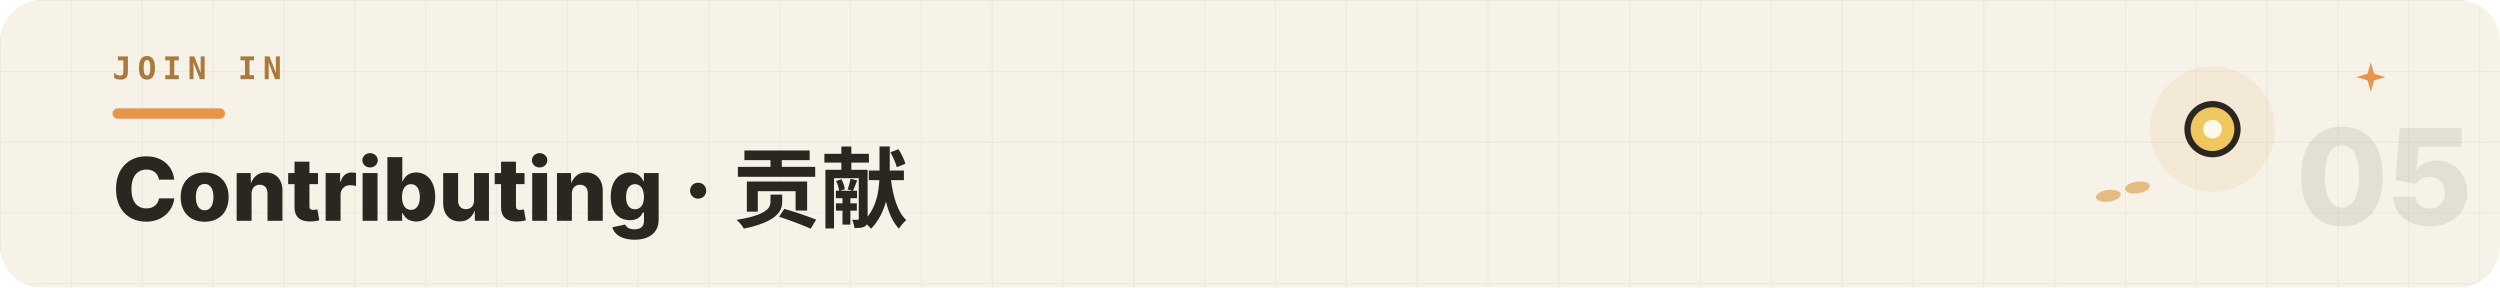
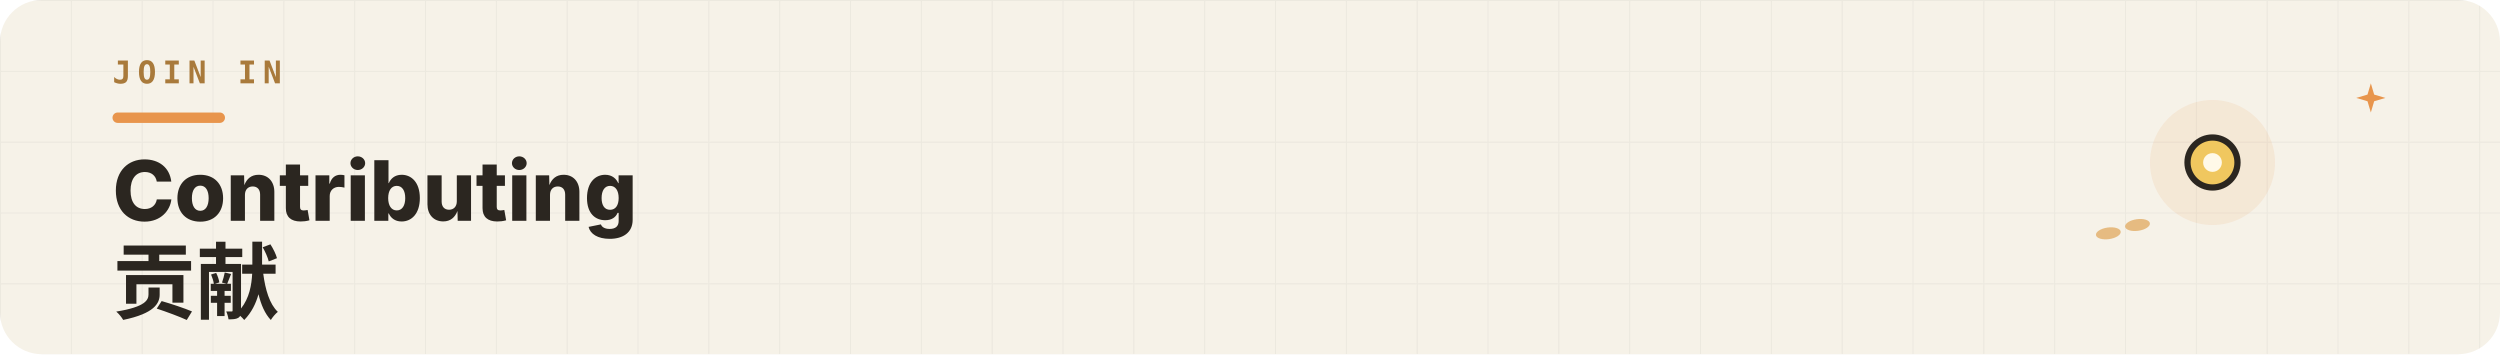
- <svg xmlns="http://www.w3.org/2000/svg" width="1200" height="138" viewBox="0 0 1200 138" role="img" aria-label="05 Contributing · 贡献">
+ <svg xmlns="http://www.w3.org/2000/svg" width="1200" height="170" viewBox="0 0 1200 170" role="img" aria-label="Contributing · 贡献">
  <defs>
    <pattern id="g" width="34" height="34" patternUnits="userSpaceOnUse">
      <path d="M34 0H0V34" fill="none" stroke="#2B2620" stroke-opacity="0.045" />
    </pattern>
  </defs>
-   <rect width="1200" height="138" rx="20" fill="#F6F2E8" />
-   <rect width="1200" height="138" rx="20" fill="url(#g)" />
-   <text x="54" y="38" font-family="ui-monospace, 'SF Mono', Menlo, monospace" font-size="15" font-weight="700" letter-spacing="3" fill="#A97A3B">JOIN IN</text>
-   <rect x="54" y="52" width="54" height="5" rx="2.5" fill="#E8954C" />
-   <text x="54" y="106" font-family="-apple-system, BlinkMacSystemFont, 'Segoe UI', 'PingFang SC', sans-serif" font-size="42" font-weight="800" fill="#2B2620">Contributing · 贡献</text>
-   <circle cx="1062" cy="62" r="30" fill="#E8954C" opacity="0.12" />
-   <circle cx="1062" cy="62" r="12" fill="#F0C75F" stroke="#2B2620" stroke-width="3" />
-   <circle cx="1062" cy="62" r="4.5" fill="#FFF9E8" />
-   <ellipse cx="1012" cy="94" rx="6" ry="2.8" fill="#D98E2B" opacity="0.55" transform="rotate(-8 1012 94)" />
-   <ellipse cx="1026" cy="90" rx="6" ry="2.8" fill="#D98E2B" opacity="0.55" transform="rotate(-8 1026 90)" />
-   <path d="M1138 30 L1139.6 35.4 L1145 37 L1139.6 38.6 L1138 44 L1136.4 38.6 L1131 37 L1136.4 35.4 Z" fill="#E8954C" />
-   <text x="1102" y="108" font-family="-apple-system, BlinkMacSystemFont, 'Segoe UI', sans-serif" font-size="64" font-weight="800" fill="#2B2620" fill-opacity="0.09">05</text>
+   <rect width="1200" height="170" rx="20" fill="#F6F2E8" />
+   <rect width="1200" height="170" rx="20" fill="url(#g)" />
+   <text x="54" y="40" font-family="ui-monospace, 'SF Mono', Menlo, monospace" font-size="15" font-weight="700" letter-spacing="3" fill="#A97A3B">JOIN IN</text>
+   <rect x="54" y="54" width="54" height="5" rx="2.5" fill="#E8954C" />
+   <text x="54" y="106" font-family="-apple-system, BlinkMacSystemFont, 'Segoe UI', sans-serif" font-size="40" font-weight="800" fill="#2B2620">Contributing</text>
+   <text x="54" y="150" font-family="-apple-system, BlinkMacSystemFont, 'Segoe UI', 'PingFang SC', sans-serif" font-size="40" font-weight="800" fill="#2B2620">贡献</text>
+   <circle cx="1062" cy="78" r="30" fill="#E8954C" opacity="0.12" />
+   <circle cx="1062" cy="78" r="12" fill="#F0C75F" stroke="#2B2620" stroke-width="3" />
+   <circle cx="1062" cy="78" r="4.5" fill="#FFF9E8" />
+   <ellipse cx="1012" cy="112" rx="6" ry="2.8" fill="#D98E2B" opacity="0.55" transform="rotate(-8 1012 112)" />
+   <ellipse cx="1026" cy="108" rx="6" ry="2.8" fill="#D98E2B" opacity="0.55" transform="rotate(-8 1026 108)" />
+   <path d="M1138 40 L1139.6 45.4 L1145 47 L1139.6 48.6 L1138 54 L1136.4 48.6 L1131 47 L1136.4 45.4 Z" fill="#E8954C" />
</svg>
